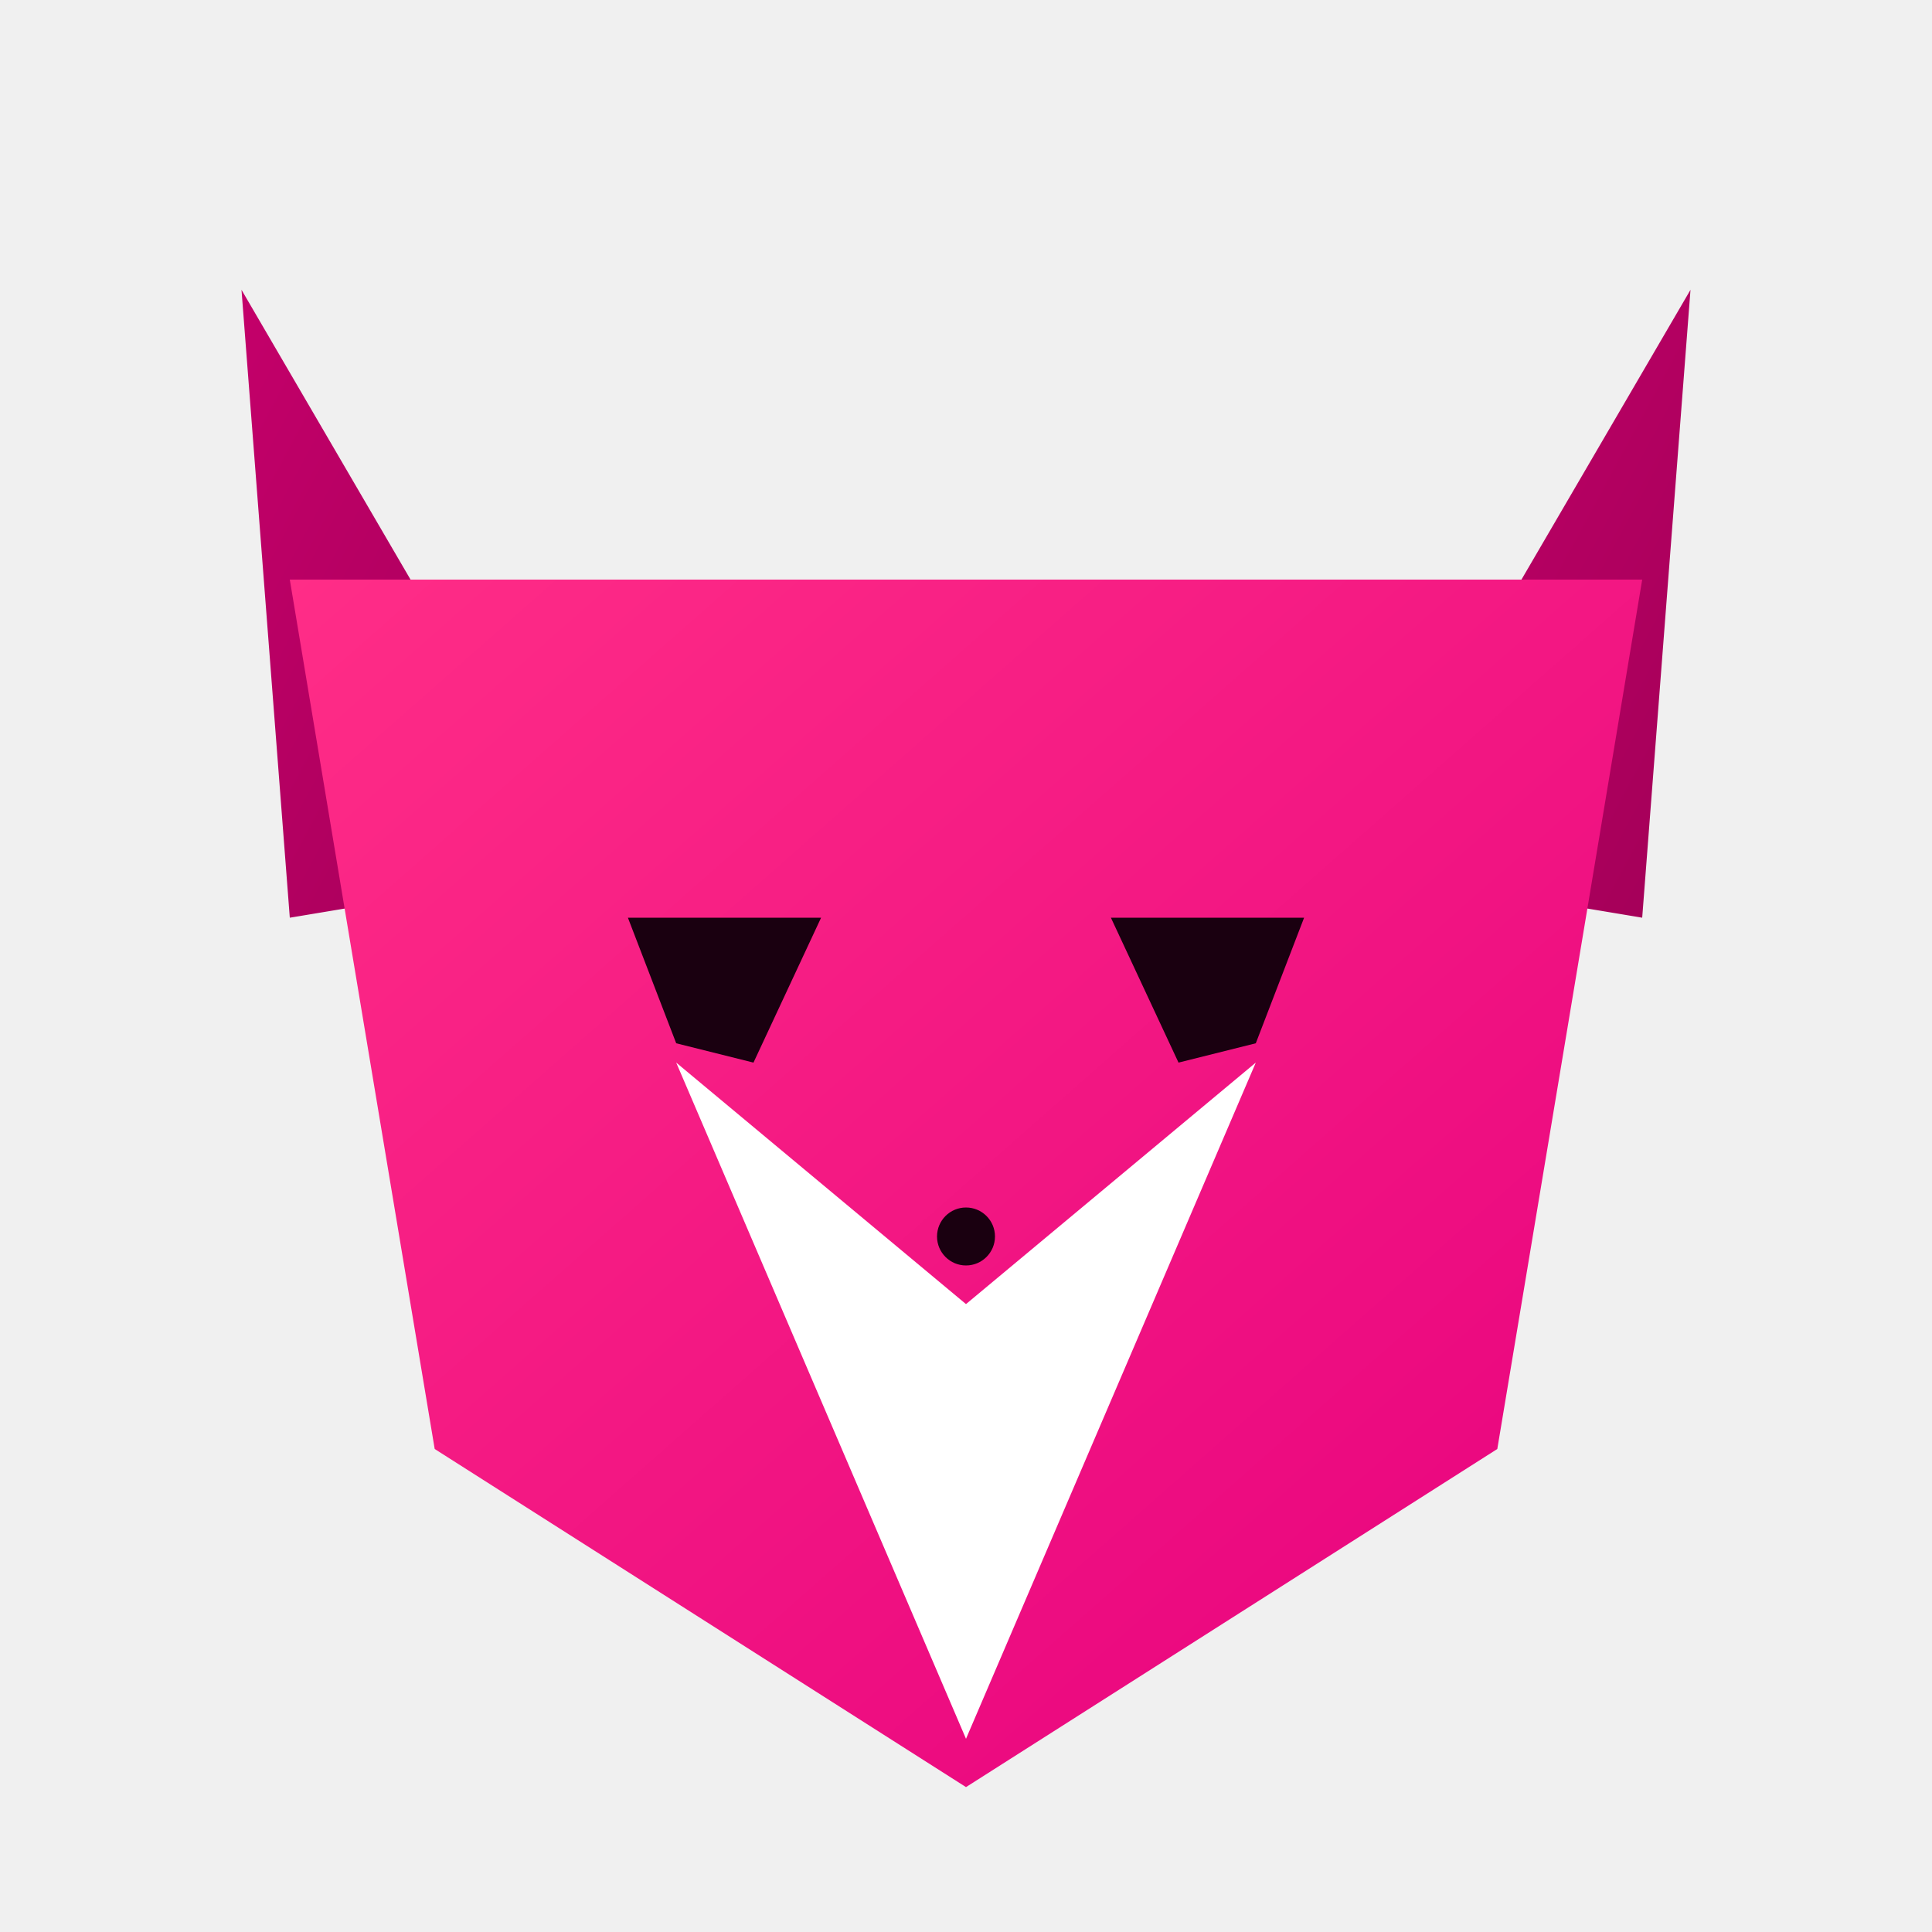
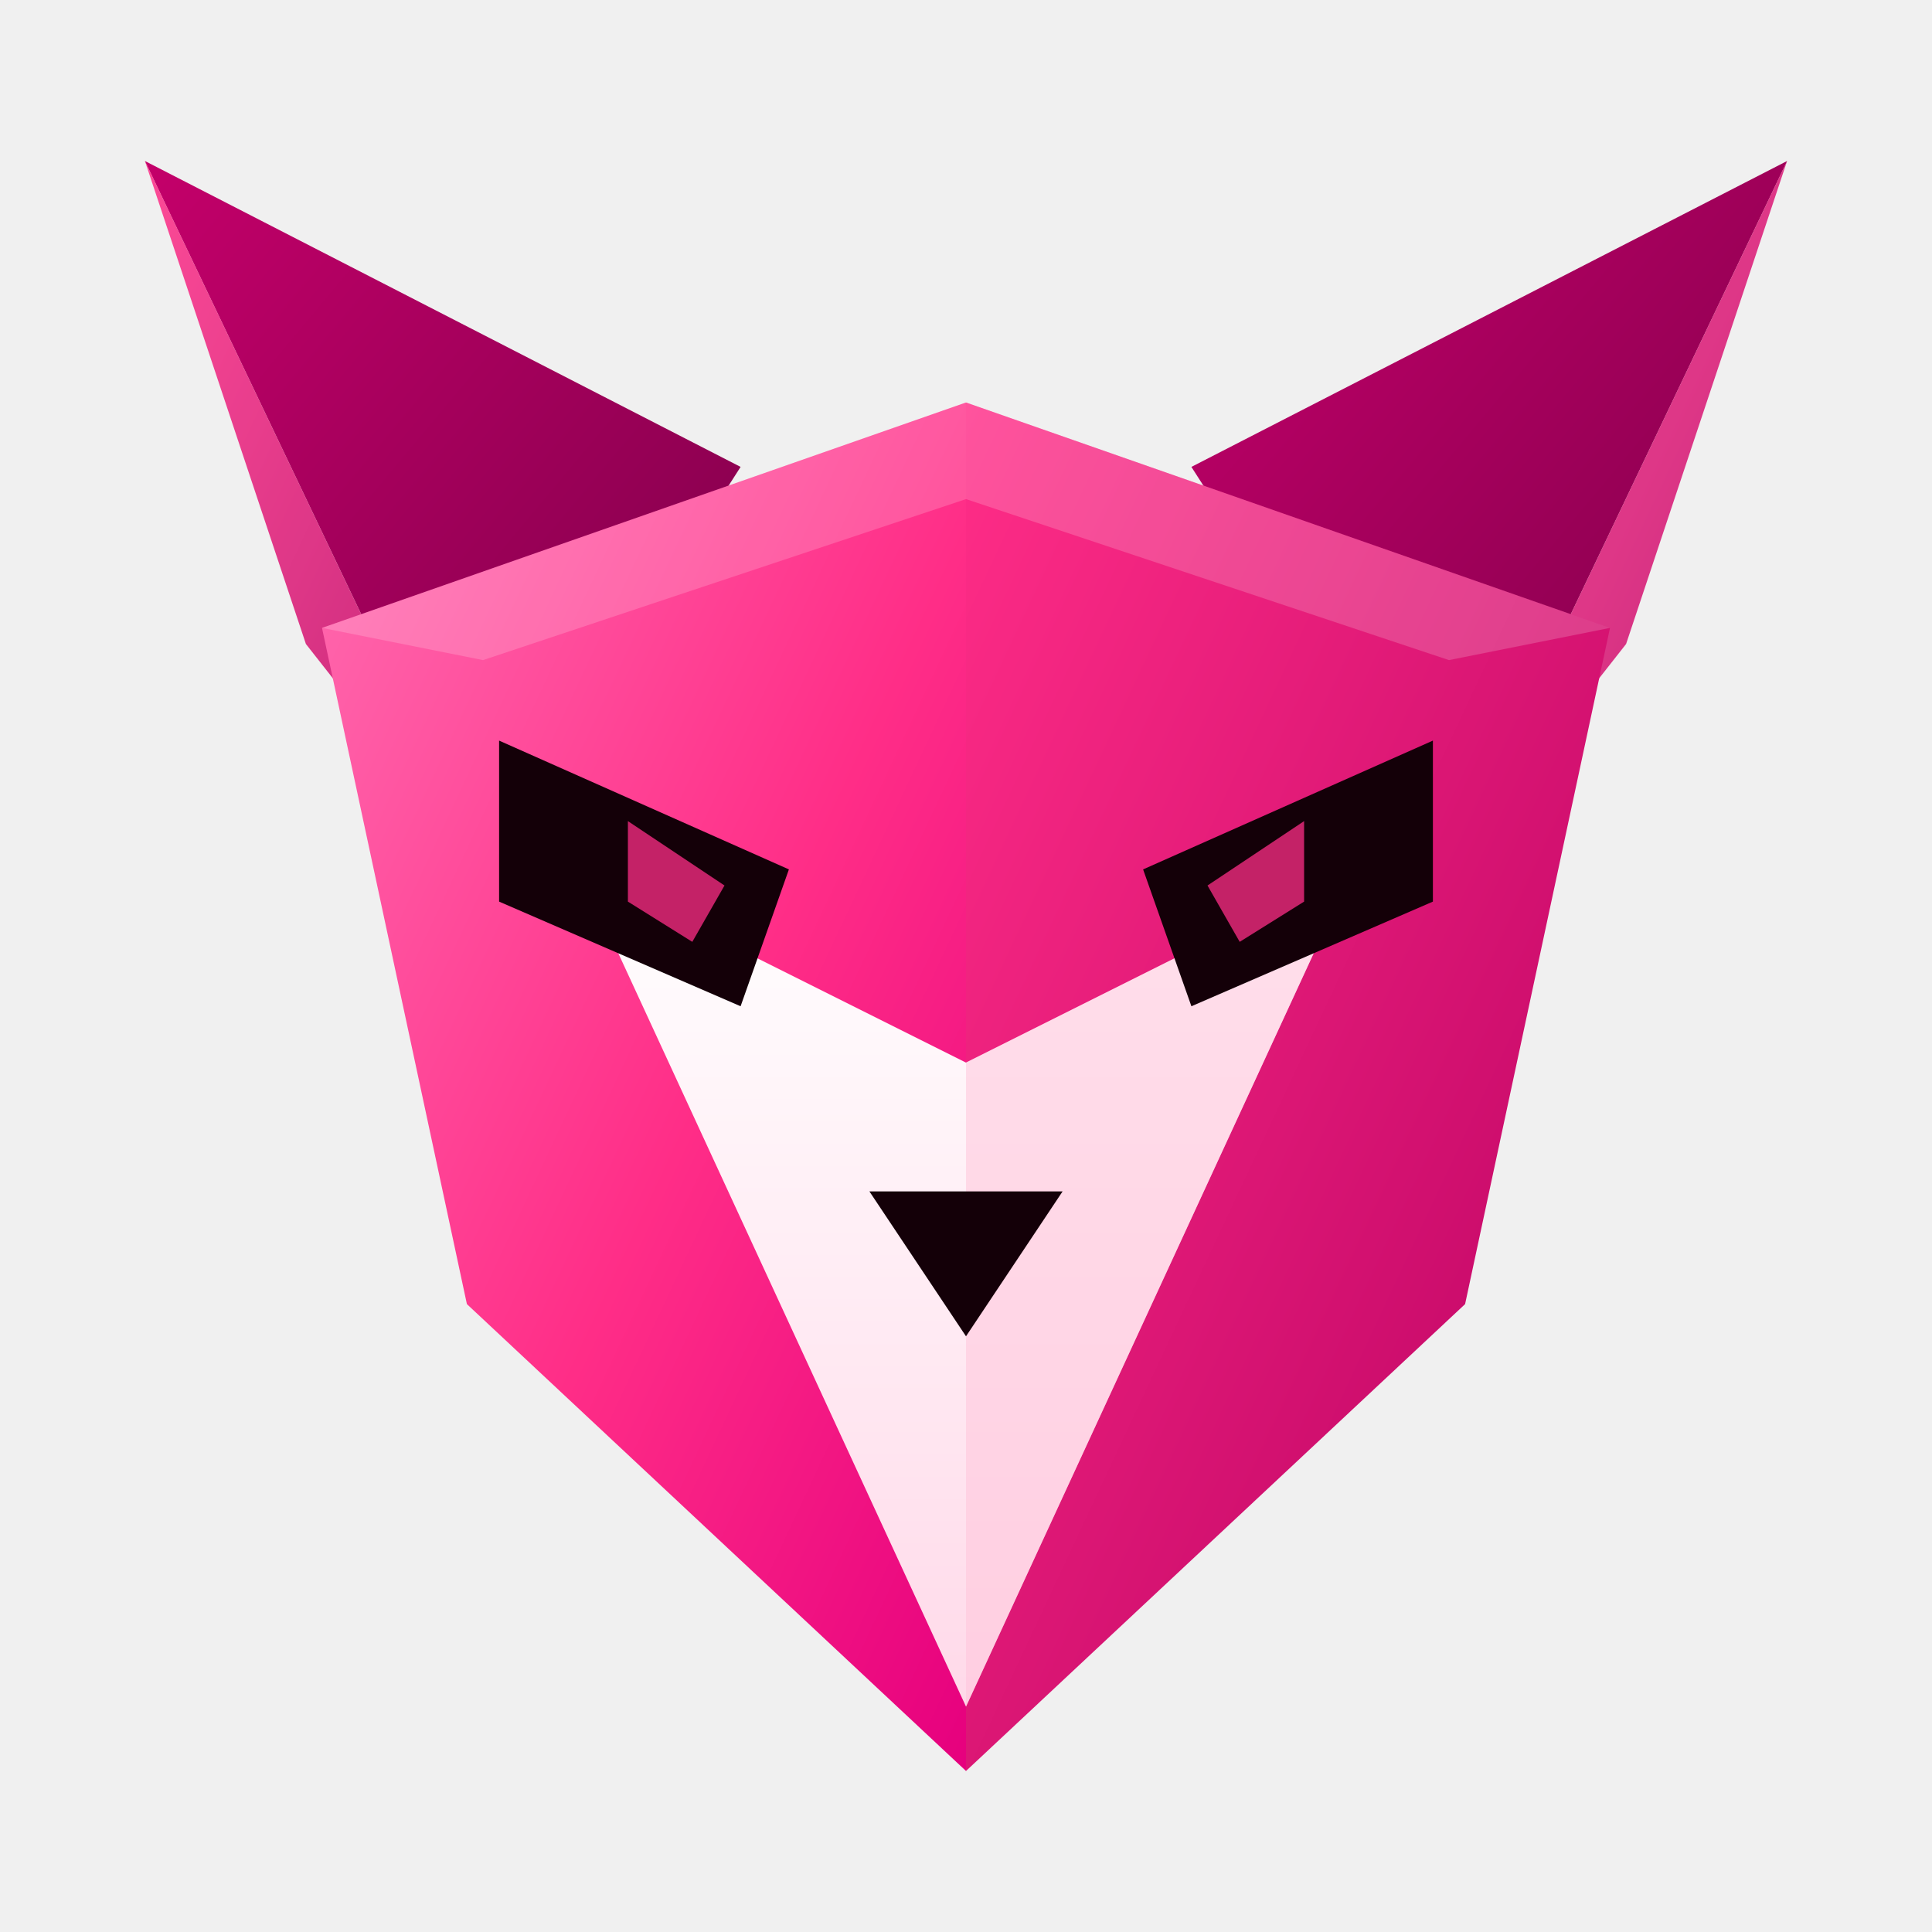
- <svg xmlns="http://www.w3.org/2000/svg" viewBox="0 0 200 200" fill="none">
+ <svg xmlns="http://www.w3.org/2000/svg" viewBox="0 0 240 240" fill="none">
  <defs>
-     <linearGradient id="foxGrad" x1="0%" y1="0%" x2="100%" y2="100%">
-       <stop offset="0%" stop-color="#ff2d87" />
+     <linearGradient id="foxLight" x1="0%" y1="0%" x2="100%" y2="100%">
+       <stop offset="0%" stop-color="#ff6cb0" />
+       <stop offset="55%" stop-color="#ff2d87" />
      <stop offset="100%" stop-color="#e6007e" />
    </linearGradient>
-     <linearGradient id="foxGradDark" x1="0%" y1="0%" x2="100%" y2="100%">
+     <linearGradient id="foxMid" x1="0%" y1="0%" x2="100%" y2="100%">
+       <stop offset="0%" stop-color="#ff2d87" />
+       <stop offset="100%" stop-color="#b80062" />
+     </linearGradient>
+     <linearGradient id="foxDark" x1="0%" y1="0%" x2="100%" y2="100%">
      <stop offset="0%" stop-color="#c4006a" />
-       <stop offset="100%" stop-color="#a30058" />
+       <stop offset="100%" stop-color="#7a0048" />
+     </linearGradient>
+     <linearGradient id="foxWhite" x1="0%" y1="0%" x2="0%" y2="100%">
+       <stop offset="0%" stop-color="#ffffff" />
+       <stop offset="100%" stop-color="#ffd9e9" />
    </linearGradient>
  </defs>
-   <path d="M25 30 L60 90 L30 95 Z" fill="url(#foxGradDark)" />
-   <path d="M175 30 L140 90 L170 95 Z" fill="url(#foxGradDark)" />
-   <path d="M30 60 L170 60 L155 150 L100 185 L45 150 Z" fill="url(#foxGrad)" />
-   <path d="M70 110 L100 180 L130 110 L100 135 Z" fill="#ffffff" />
-   <path d="M65 95 L85 95 L78 110 L70 108 Z" fill="#1a0010" />
-   <path d="M115 95 L135 95 L130 108 L122 110 Z" fill="#1a0010" />
-   <circle cx="100" cy="128" r="3" fill="#1a0010" />
+   <path d="M18 20 L92 58 L60 108 Z" fill="url(#foxDark)" />
+   <path d="M18 20 L60 108 L38 80 Z" fill="url(#foxMid)" opacity="0.85" />
+   <path d="M222 20 L148 58 L180 108 Z" fill="url(#foxDark)" />
+   <path d="M222 20 L180 108 L202 80 Z" fill="url(#foxMid)" opacity="0.85" />
+   <path d="M40 78 L120 50 L120 220 L58 162 Z" fill="url(#foxLight)" />
+   <path d="M200 78 L120 50 L120 220 L182 162 Z" fill="url(#foxMid)" />
+   <path d="M72 108 L120 132 L168 108 L120 212 Z" fill="url(#foxWhite)" />
+   <path d="M120 132 L168 108 L120 212 Z" fill="#ffc5db" opacity="0.55" />
+   <path d="M62 92 L98 108 L92 125 L62 112 Z" fill="#140008" />
+   <path d="M78 102 L90 110 L86 117 L78 112 Z" fill="#ff2d87" opacity="0.75" />
+   <path d="M178 92 L142 108 L148 125 L178 112 Z" fill="#140008" />
+   <path d="M162 102 L150 110 L154 117 L162 112 Z" fill="#ff2d87" opacity="0.75" />
+   <path d="M108 148 L132 148 L120 166 Z" fill="#140008" />
+   <path d="M40 78 L120 50 L200 78 L180 82 L120 62 L60 82 Z" fill="#ffffff" opacity="0.18" />
</svg>
